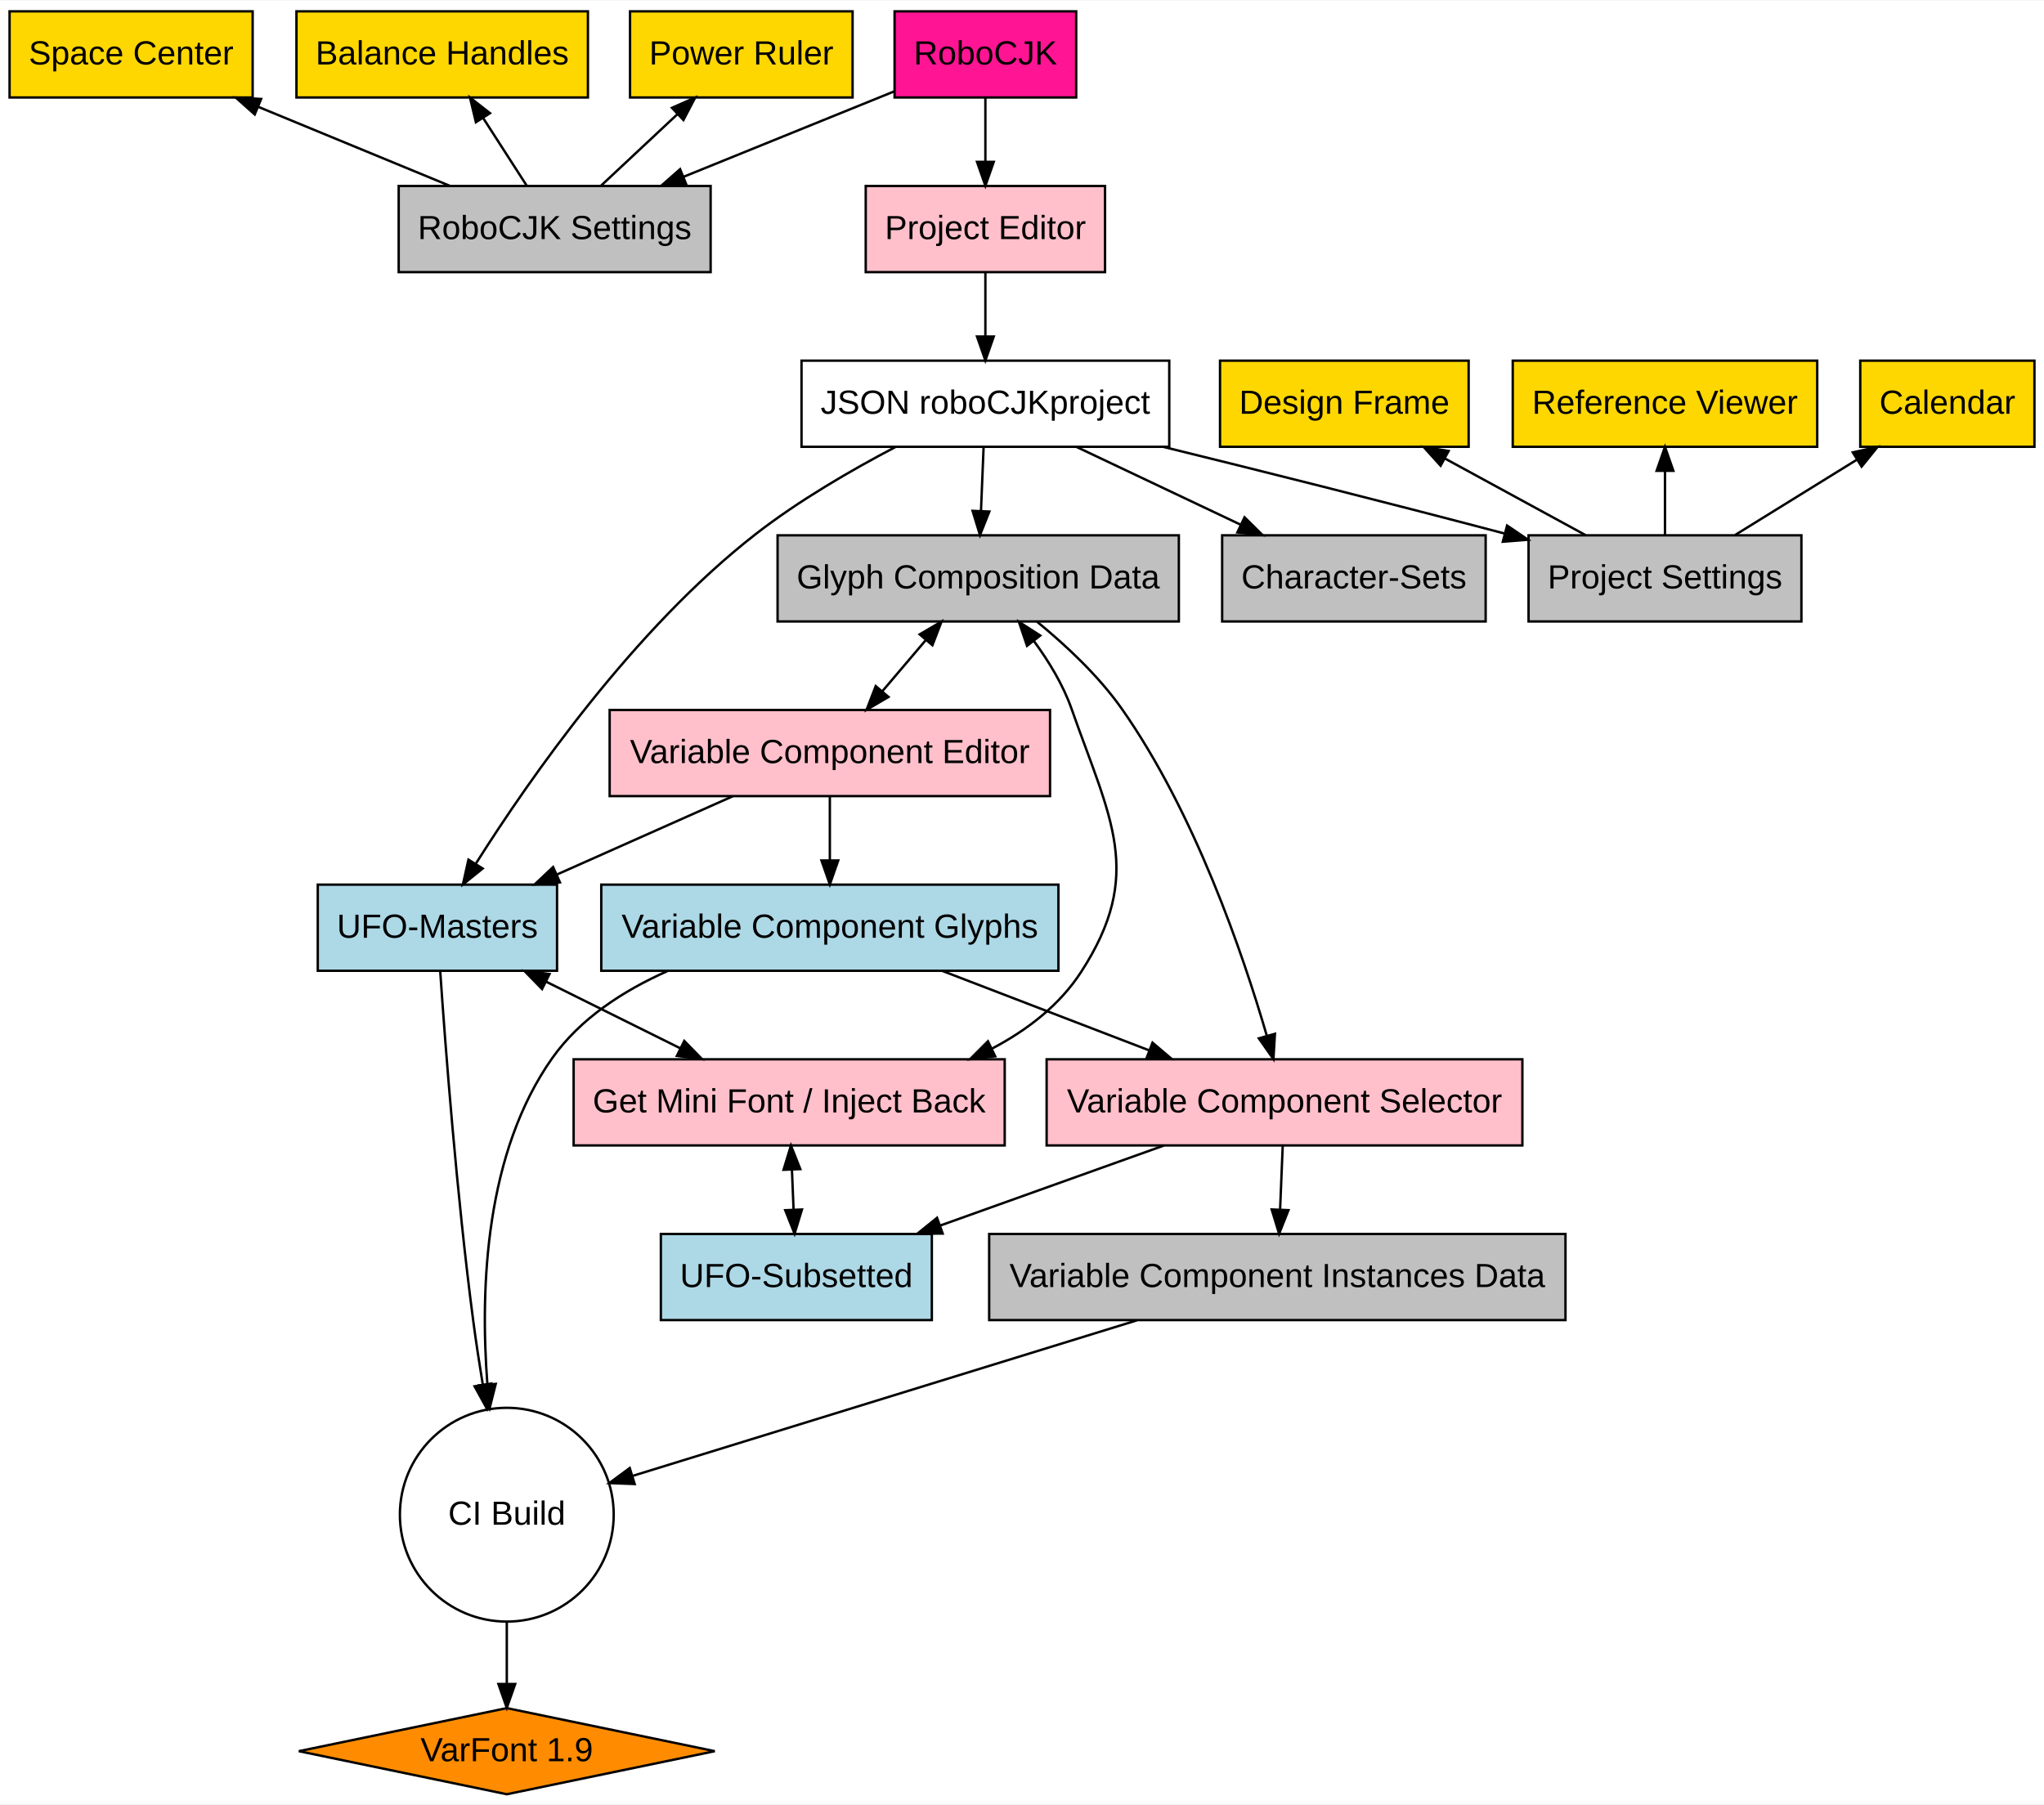
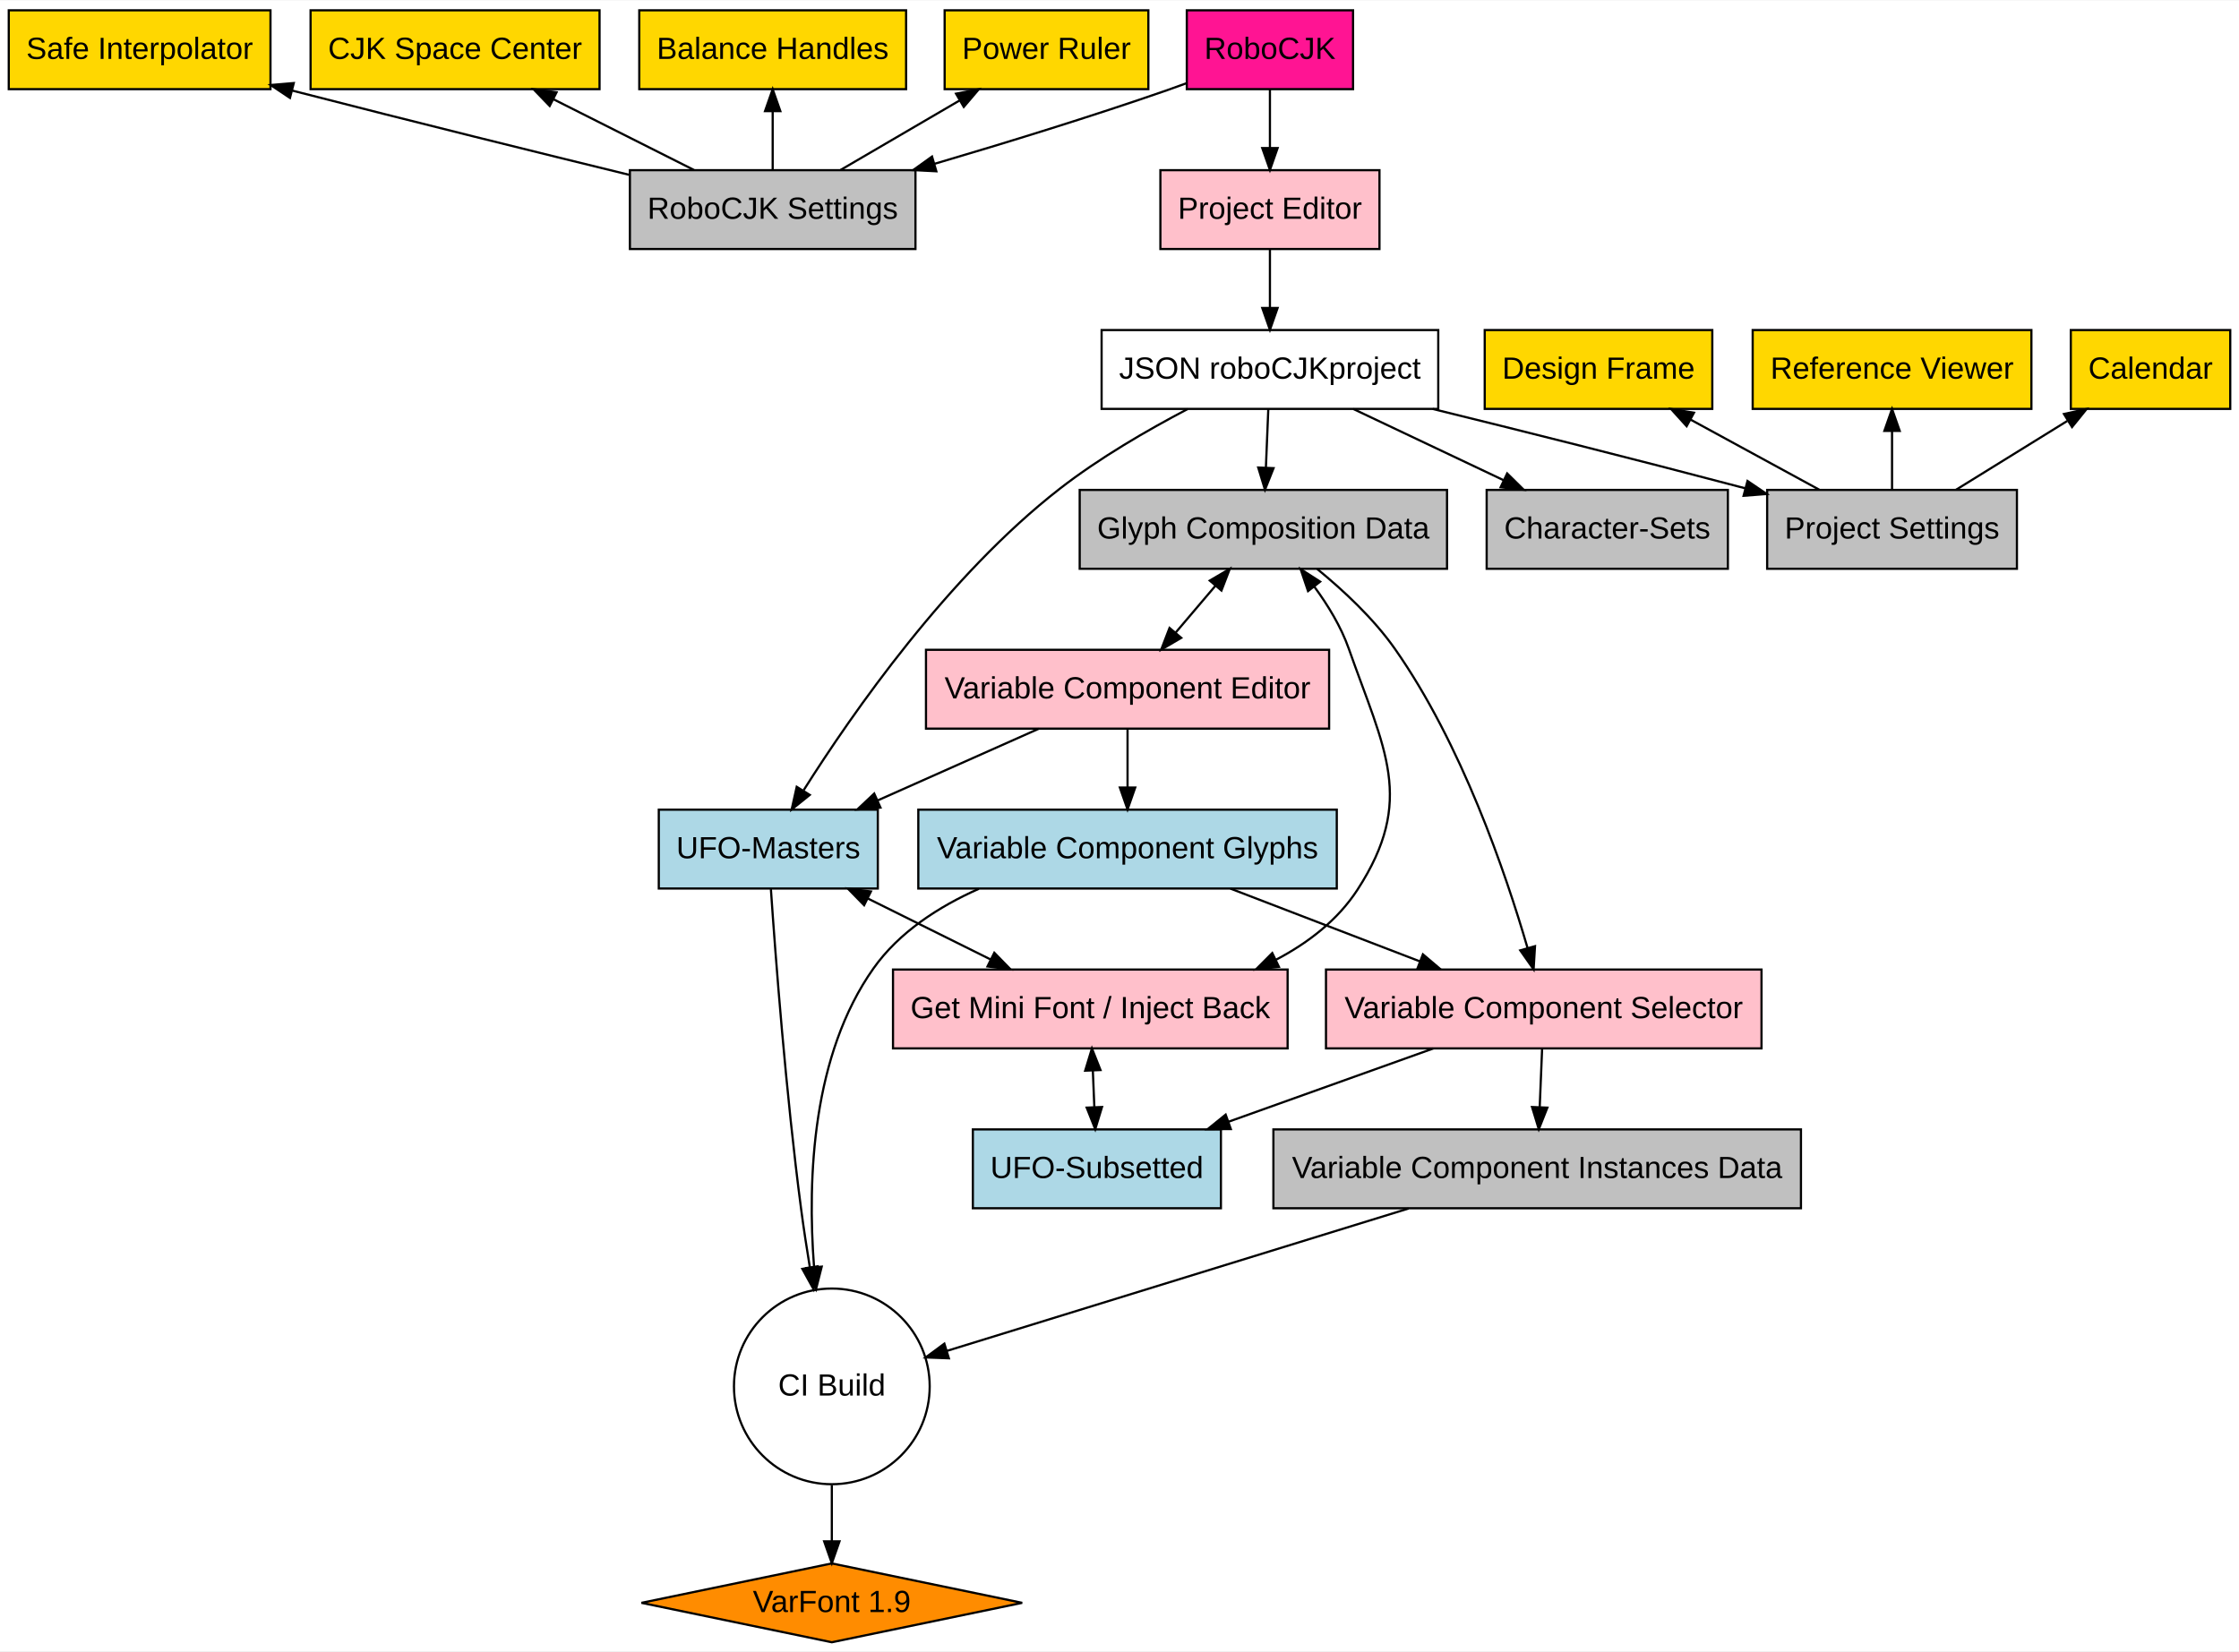
- <svg xmlns="http://www.w3.org/2000/svg" width="854pt" height="754pt" viewBox="0.00 0.00 854.18 753.68">
+ <svg xmlns="http://www.w3.org/2000/svg" width="1022pt" height="754pt" viewBox="0.00 0.00 1022.13 753.68">
  <g id="graph0" class="graph" transform="scale(1 1) rotate(0) translate(4 749.6755)">
-     <polygon fill="#ffffff" stroke="transparent" points="-4,4 -4,-749.676 850.184,-749.676 850.184,4 -4,4" />
+     <polygon fill="#ffffff" stroke="transparent" points="-4,4 -4,-749.676 1018.133,-749.676 1018.133,4 -4,4" />
    <g id="node1" class="node">
-       <polygon fill="#ff1493" stroke="#000000" points="369.841,-709.176 369.841,-745.176 445.739,-745.176 445.739,-709.176 369.841,-709.176" />
-       <text text-anchor="middle" x="407.79" y="-722.976" font-family="Arial" font-size="14.00" fill="#000000">RoboCJK</text>
+       <polygon fill="#ff1493" stroke="#000000" points="537.79,-709.176 537.79,-745.176 613.688,-745.176 613.688,-709.176 537.79,-709.176" />
+       <text text-anchor="middle" x="575.739" y="-722.976" font-family="Arial" font-size="14.00" fill="#000000">RoboCJK</text>
    </g>
    <g id="node2" class="node">
-       <polygon fill="#c0c0c0" stroke="#000000" points="162.61,-636.176 162.61,-672.176 292.971,-672.176 292.971,-636.176 162.61,-636.176" />
-       <text text-anchor="middle" x="227.79" y="-649.976" font-family="Arial" font-size="14.00" fill="#000000">RoboCJK Settings</text>
+       <polygon fill="#c0c0c0" stroke="#000000" points="283.559,-636.176 283.559,-672.176 413.919,-672.176 413.919,-636.176 283.559,-636.176" />
+       <text text-anchor="middle" x="348.739" y="-649.976" font-family="Arial" font-size="14.00" fill="#000000">RoboCJK Settings</text>
    </g>
    <g id="edge2" class="edge">
-       <path fill="none" stroke="#000000" d="M369.617,-711.694C344.027,-701.316 309.957,-687.499 281.624,-676.008" />
-       <polygon fill="#000000" stroke="#000000" points="282.838,-672.724 272.256,-672.209 280.207,-679.211 282.838,-672.724" />
+       <path fill="none" stroke="#000000" d="M537.616,-711.871C534.623,-710.761 531.638,-709.683 528.739,-708.676 494.221,-696.678 455.48,-684.754 422.806,-675.133" />
+       <polygon fill="#000000" stroke="#000000" points="423.453,-671.675 412.873,-672.223 421.486,-678.393 423.453,-671.675" />
    </g>
    <g id="node3" class="node">
-       <polygon fill="#ffc0cb" stroke="#000000" points="357.785,-636.176 357.785,-672.176 457.795,-672.176 457.795,-636.176 357.785,-636.176" />
-       <text text-anchor="middle" x="407.79" y="-649.976" font-family="Arial" font-size="14.00" fill="#000000">Project Editor</text>
+       <polygon fill="#ffc0cb" stroke="#000000" points="525.734,-636.176 525.734,-672.176 625.744,-672.176 625.744,-636.176 525.734,-636.176" />
+       <text text-anchor="middle" x="575.739" y="-649.976" font-family="Arial" font-size="14.00" fill="#000000">Project Editor</text>
    </g>
    <g id="edge1" class="edge">
-       <path fill="none" stroke="#000000" d="M407.79,-709.13C407.79,-701.058 407.79,-691.352 407.79,-682.357" />
-       <polygon fill="#000000" stroke="#000000" points="411.29,-682.266 407.79,-672.266 404.29,-682.266 411.29,-682.266" />
+       <path fill="none" stroke="#000000" d="M575.739,-709.13C575.739,-701.058 575.739,-691.352 575.739,-682.357" />
+       <polygon fill="#000000" stroke="#000000" points="579.239,-682.266 575.739,-672.266 572.239,-682.266 579.239,-682.266" />
    </g>
    <g id="node10" class="node">
-       <polygon fill="none" stroke="#000000" points="330.95,-563.176 330.95,-599.176 484.631,-599.176 484.631,-563.176 330.95,-563.176" />
-       <text text-anchor="middle" x="407.79" y="-576.976" font-family="Arial" font-size="14.00" fill="#000000">JSON roboCJKproject</text>
+       <polygon fill="none" stroke="#000000" points="498.898,-563.176 498.898,-599.176 652.58,-599.176 652.58,-563.176 498.898,-563.176" />
+       <text text-anchor="middle" x="575.739" y="-576.976" font-family="Arial" font-size="14.00" fill="#000000">JSON roboCJKproject</text>
    </g>
    <g id="edge6" class="edge">
-       <path fill="none" stroke="#000000" d="M407.79,-636.13C407.79,-628.058 407.79,-618.352 407.79,-609.357" />
-       <polygon fill="#000000" stroke="#000000" points="411.29,-609.266 407.79,-599.266 404.29,-609.266 411.29,-609.266" />
+       <path fill="none" stroke="#000000" d="M575.739,-636.13C575.739,-628.058 575.739,-618.352 575.739,-609.357" />
+       <polygon fill="#000000" stroke="#000000" points="579.239,-609.266 575.739,-599.266 572.239,-609.266 579.239,-609.266" />
    </g>
    <g id="node4" class="node">
-       <polygon fill="#ffc0cb" stroke="#000000" points="250.773,-417.175 250.773,-453.175 434.808,-453.175 434.808,-417.175 250.773,-417.175" />
-       <text text-anchor="middle" x="342.79" y="-430.976" font-family="Arial" font-size="14.00" fill="#000000">Variable Component Editor</text>
+       <polygon fill="#ffc0cb" stroke="#000000" points="418.722,-417.175 418.722,-453.175 602.757,-453.175 602.757,-417.175 418.722,-417.175" />
+       <text text-anchor="middle" x="510.739" y="-430.976" font-family="Arial" font-size="14.00" fill="#000000">Variable Component Editor</text>
    </g>
    <g id="node7" class="node">
-       <polygon fill="#add8e6" stroke="#000000" points="128.797,-344.175 128.797,-380.175 228.784,-380.175 228.784,-344.175 128.797,-344.175" />
-       <text text-anchor="middle" x="178.79" y="-357.976" font-family="Arial" font-size="14.00" fill="#000000">UFO-Masters</text>
+       <polygon fill="#add8e6" stroke="#000000" points="296.745,-344.175 296.745,-380.175 396.733,-380.175 396.733,-344.175 296.745,-344.175" />
+       <text text-anchor="middle" x="346.739" y="-357.976" font-family="Arial" font-size="14.00" fill="#000000">UFO-Masters</text>
    </g>
    <g id="edge11" class="edge">
-       <path fill="none" stroke="#000000" d="M302.251,-417.13C279.977,-407.216 252.163,-394.836 228.578,-384.337" />
-       <polygon fill="#000000" stroke="#000000" points="229.991,-381.135 219.432,-380.266 227.144,-387.53 229.991,-381.135" />
+       <path fill="none" stroke="#000000" d="M470.2,-417.13C447.925,-407.216 420.112,-394.836 396.527,-384.337" />
+       <polygon fill="#000000" stroke="#000000" points="397.94,-381.135 387.38,-380.266 395.093,-387.53 397.94,-381.135" />
    </g>
    <g id="node9" class="node">
-       <polygon fill="#add8e6" stroke="#000000" points="247.271,-344.175 247.271,-380.175 438.309,-380.175 438.309,-344.175 247.271,-344.175" />
-       <text text-anchor="middle" x="342.79" y="-357.976" font-family="Arial" font-size="14.00" fill="#000000">Variable Component Glyphs</text>
+       <polygon fill="#add8e6" stroke="#000000" points="415.22,-344.175 415.22,-380.175 606.258,-380.175 606.258,-344.175 415.22,-344.175" />
+       <text text-anchor="middle" x="510.739" y="-357.976" font-family="Arial" font-size="14.00" fill="#000000">Variable Component Glyphs</text>
    </g>
    <g id="edge5" class="edge">
-       <path fill="none" stroke="#000000" d="M342.79,-417.13C342.79,-409.058 342.79,-399.352 342.79,-390.357" />
-       <polygon fill="#000000" stroke="#000000" points="346.29,-390.266 342.79,-380.266 339.29,-390.266 346.29,-390.266" />
+       <path fill="none" stroke="#000000" d="M510.739,-417.13C510.739,-409.058 510.739,-399.352 510.739,-390.357" />
+       <polygon fill="#000000" stroke="#000000" points="514.239,-390.266 510.739,-380.266 507.239,-390.266 514.239,-390.266" />
    </g>
    <g id="node5" class="node">
-       <polygon fill="#ffc0cb" stroke="#000000" points="433.382,-271.175 433.382,-307.175 632.199,-307.175 632.199,-271.175 433.382,-271.175" />
-       <text text-anchor="middle" x="532.79" y="-284.976" font-family="Arial" font-size="14.00" fill="#000000">Variable Component Selector</text>
+       <polygon fill="#ffc0cb" stroke="#000000" points="601.33,-271.175 601.33,-307.175 800.148,-307.175 800.148,-271.175 601.33,-271.175" />
+       <text text-anchor="middle" x="700.739" y="-284.976" font-family="Arial" font-size="14.00" fill="#000000">Variable Component Selector</text>
    </g>
    <g id="node8" class="node">
-       <polygon fill="#add8e6" stroke="#000000" points="272.17,-198.175 272.17,-234.175 385.411,-234.175 385.411,-198.175 272.17,-198.175" />
-       <text text-anchor="middle" x="328.79" y="-211.976" font-family="Arial" font-size="14.00" fill="#000000">UFO-Subsetted</text>
+       <polygon fill="#add8e6" stroke="#000000" points="440.118,-198.175 440.118,-234.175 553.36,-234.175 553.36,-198.175 440.118,-198.175" />
+       <text text-anchor="middle" x="496.739" y="-211.976" font-family="Arial" font-size="14.00" fill="#000000">UFO-Subsetted</text>
    </g>
    <g id="edge16" class="edge">
-       <path fill="none" stroke="#000000" d="M482.363,-271.13C454.043,-260.996 418.525,-248.286 388.782,-237.643" />
-       <polygon fill="#000000" stroke="#000000" points="389.939,-234.34 379.344,-234.266 387.58,-240.93 389.939,-234.34" />
+       <path fill="none" stroke="#000000" d="M650.312,-271.13C621.992,-260.996 586.474,-248.286 556.731,-237.643" />
+       <polygon fill="#000000" stroke="#000000" points="557.888,-234.34 547.293,-234.266 555.529,-240.93 557.888,-234.34" />
    </g>
    <g id="node15" class="node">
-       <polygon fill="#c0c0c0" stroke="#000000" points="409.37,-198.175 409.37,-234.175 650.21,-234.175 650.21,-198.175 409.37,-198.175" />
-       <text text-anchor="middle" x="529.79" y="-211.976" font-family="Arial" font-size="14.00" fill="#000000">Variable Component Instances Data</text>
+       <polygon fill="#c0c0c0" stroke="#000000" points="577.319,-198.175 577.319,-234.175 818.159,-234.175 818.159,-198.175 577.319,-198.175" />
+       <text text-anchor="middle" x="697.739" y="-211.976" font-family="Arial" font-size="14.00" fill="#000000">Variable Component Instances Data</text>
    </g>
    <g id="edge19" class="edge">
-       <path fill="none" stroke="#000000" d="M532.049,-271.13C531.717,-263.058 531.318,-253.352 530.948,-244.357" />
-       <polygon fill="#000000" stroke="#000000" points="534.442,-244.114 530.534,-234.266 527.447,-244.401 534.442,-244.114" />
+       <path fill="none" stroke="#000000" d="M699.997,-271.13C699.666,-263.058 699.267,-253.352 698.897,-244.357" />
+       <polygon fill="#000000" stroke="#000000" points="702.39,-244.114 698.482,-234.266 695.396,-244.401 702.39,-244.114" />
    </g>
    <g id="node6" class="node">
-       <polygon fill="#ffc0cb" stroke="#000000" points="235.718,-271.175 235.718,-307.175 415.863,-307.175 415.863,-271.175 235.718,-271.175" />
-       <text text-anchor="middle" x="325.79" y="-284.976" font-family="Arial" font-size="14.00" fill="#000000">Get Mini Font / Inject Back</text>
+       <polygon fill="#ffc0cb" stroke="#000000" points="403.667,-271.175 403.667,-307.175 583.811,-307.175 583.811,-271.175 403.667,-271.175" />
+       <text text-anchor="middle" x="493.739" y="-284.976" font-family="Arial" font-size="14.00" fill="#000000">Get Mini Font / Inject Back</text>
    </g>
    <g id="edge4" class="edge">
-       <path fill="none" stroke="#000000" d="M326.946,-261.044C327.172,-255.565 327.408,-249.819 327.633,-244.339" />
-       <polygon fill="#000000" stroke="#000000" points="323.445,-260.995 326.532,-271.13 330.44,-261.283 323.445,-260.995" />
-       <polygon fill="#000000" stroke="#000000" points="331.133,-244.401 328.047,-234.266 324.139,-244.114 331.133,-244.401" />
+       <path fill="none" stroke="#000000" d="M494.895,-261.044C495.12,-255.565 495.356,-249.819 495.582,-244.339" />
+       <polygon fill="#000000" stroke="#000000" points="491.394,-260.995 494.481,-271.13 498.388,-261.283 491.394,-260.995" />
+       <polygon fill="#000000" stroke="#000000" points="499.082,-244.401 495.996,-234.266 492.088,-244.114 499.082,-244.401" />
    </g>
    <g id="edge3" class="edge">
-       <path fill="none" stroke="#000000" d="M224.164,-339.643C242.001,-330.785 262.441,-320.635 280.291,-311.77" />
-       <polygon fill="#000000" stroke="#000000" points="222.527,-336.548 215.127,-344.13 225.641,-342.817 222.527,-336.548" />
-       <polygon fill="#000000" stroke="#000000" points="281.962,-314.848 289.362,-307.266 278.849,-308.579 281.962,-314.848" />
+       <path fill="none" stroke="#000000" d="M392.112,-339.643C409.95,-330.785 430.39,-320.635 448.24,-311.77" />
+       <polygon fill="#000000" stroke="#000000" points="390.476,-336.548 383.076,-344.13 393.589,-342.817 390.476,-336.548" />
+       <polygon fill="#000000" stroke="#000000" points="449.911,-314.848 457.311,-307.266 446.797,-308.579 449.911,-314.848" />
    </g>
    <g id="node14" class="node">
-       <ellipse fill="none" stroke="#000000" cx="207.79" cy="-116.838" rx="44.676" ry="44.676" />
-       <text text-anchor="middle" x="207.79" y="-112.638" font-family="Arial" font-size="14.00" fill="#000000">CI Build</text>
+       <ellipse fill="none" stroke="#000000" cx="375.739" cy="-116.838" rx="44.676" ry="44.676" />
+       <text text-anchor="middle" x="375.739" y="-112.638" font-family="Arial" font-size="14.00" fill="#000000">CI Build</text>
    </g>
    <g id="edge17" class="edge">
-       <path fill="none" stroke="#000000" d="M179.976,-343.865C182.055,-313.434 186.812,-250.557 193.79,-197.675 194.928,-189.057 196.318,-179.954 197.777,-171.086" />
-       <polygon fill="#000000" stroke="#000000" points="201.23,-171.656 199.443,-161.213 194.328,-170.492 201.23,-171.656" />
+       <path fill="none" stroke="#000000" d="M347.925,-343.865C350.004,-313.434 354.76,-250.557 361.739,-197.675 362.876,-189.057 364.267,-179.954 365.726,-171.086" />
+       <polygon fill="#000000" stroke="#000000" points="369.179,-171.656 367.392,-161.213 362.277,-170.492 369.179,-171.656" />
    </g>
    <g id="edge15" class="edge">
-       <path fill="none" stroke="#000000" d="M389.757,-344.13C415.905,-334.084 448.641,-321.506 476.195,-310.92" />
-       <polygon fill="#000000" stroke="#000000" points="477.626,-314.12 485.706,-307.266 475.116,-307.585 477.626,-314.12" />
+       <path fill="none" stroke="#000000" d="M557.705,-344.13C583.854,-334.084 616.59,-321.506 644.144,-310.92" />
+       <polygon fill="#000000" stroke="#000000" points="645.575,-314.12 653.655,-307.266 643.065,-307.585 645.575,-314.12" />
    </g>
    <g id="edge18" class="edge">
-       <path fill="none" stroke="#000000" d="M274.91,-344.044C256.516,-335.875 238.479,-324.209 226.79,-307.675 198.971,-268.327 196.535,-212.471 199.672,-171.351" />
-       <polygon fill="#000000" stroke="#000000" points="203.172,-171.506 200.578,-161.234 196.2,-170.882 203.172,-171.506" />
+       <path fill="none" stroke="#000000" d="M442.859,-344.044C424.465,-335.875 406.428,-324.209 394.739,-307.675 366.92,-268.327 364.483,-212.471 367.621,-171.351" />
+       <polygon fill="#000000" stroke="#000000" points="371.121,-171.506 368.527,-161.234 364.149,-170.882 371.121,-171.506" />
    </g>
    <g id="edge8" class="edge">
-       <path fill="none" stroke="#000000" d="M370.2,-563.091C351.798,-553.444 329.788,-540.683 311.79,-526.676 260.975,-487.127 217.378,-424.588 194.949,-389.102" />
-       <polygon fill="#000000" stroke="#000000" points="197.709,-386.913 189.453,-380.273 191.766,-390.612 197.709,-386.913" />
+       <path fill="none" stroke="#000000" d="M538.148,-563.091C519.746,-553.444 497.737,-540.683 479.739,-526.676 428.923,-487.127 385.327,-424.588 362.898,-389.102" />
+       <polygon fill="#000000" stroke="#000000" points="365.658,-386.913 357.402,-380.273 359.715,-390.612 365.658,-386.913" />
    </g>
    <g id="node11" class="node">
-       <polygon fill="#c0c0c0" stroke="#000000" points="506.731,-490.175 506.731,-526.176 616.85,-526.176 616.85,-490.175 506.731,-490.175" />
-       <text text-anchor="middle" x="561.79" y="-503.976" font-family="Arial" font-size="14.00" fill="#000000">Character-Sets</text>
+       <polygon fill="#c0c0c0" stroke="#000000" points="674.679,-490.175 674.679,-526.176 784.799,-526.176 784.799,-490.175 674.679,-490.175" />
+       <text text-anchor="middle" x="729.739" y="-503.976" font-family="Arial" font-size="14.00" fill="#000000">Character-Sets</text>
    </g>
    <g id="edge7" class="edge">
-       <path fill="none" stroke="#000000" d="M445.858,-563.13C466.589,-553.303 492.429,-541.054 514.45,-530.616" />
-       <polygon fill="#000000" stroke="#000000" points="516.09,-533.712 523.627,-526.266 513.092,-527.387 516.09,-533.712" />
+       <path fill="none" stroke="#000000" d="M613.807,-563.13C634.538,-553.303 660.378,-541.054 682.399,-530.616" />
+       <polygon fill="#000000" stroke="#000000" points="684.039,-533.712 691.576,-526.266 681.04,-527.387 684.039,-533.712" />
    </g>
    <g id="node12" class="node">
-       <polygon fill="#c0c0c0" stroke="#000000" points="320.945,-490.175 320.945,-526.176 488.635,-526.176 488.635,-490.175 320.945,-490.175" />
-       <text text-anchor="middle" x="404.79" y="-503.976" font-family="Arial" font-size="14.00" fill="#000000">Glyph Composition Data</text>
+       <polygon fill="#c0c0c0" stroke="#000000" points="488.894,-490.175 488.894,-526.176 656.584,-526.176 656.584,-490.175 488.894,-490.175" />
+       <text text-anchor="middle" x="572.739" y="-503.976" font-family="Arial" font-size="14.00" fill="#000000">Glyph Composition Data</text>
    </g>
    <g id="edge9" class="edge">
-       <path fill="none" stroke="#000000" d="M407.049,-563.13C406.717,-555.058 406.318,-545.352 405.949,-536.357" />
-       <polygon fill="#000000" stroke="#000000" points="409.442,-536.114 405.534,-526.266 402.447,-536.401 409.442,-536.114" />
+       <path fill="none" stroke="#000000" d="M574.997,-563.13C574.666,-555.058 574.267,-545.352 573.897,-536.357" />
+       <polygon fill="#000000" stroke="#000000" points="577.39,-536.114 573.482,-526.266 570.396,-536.401 577.39,-536.114" />
    </g>
    <g id="node13" class="node">
-       <polygon fill="#c0c0c0" stroke="#000000" points="634.779,-490.175 634.779,-526.176 748.802,-526.176 748.802,-490.175 634.779,-490.175" />
-       <text text-anchor="middle" x="691.79" y="-503.976" font-family="Arial" font-size="14.00" fill="#000000">Project Settings</text>
+       <polygon fill="#c0c0c0" stroke="#000000" points="802.728,-490.175 802.728,-526.176 916.75,-526.176 916.75,-490.175 802.728,-490.175" />
+       <text text-anchor="middle" x="859.739" y="-503.976" font-family="Arial" font-size="14.00" fill="#000000">Project Settings</text>
    </g>
    <g id="edge10" class="edge">
-       <path fill="none" stroke="#000000" d="M482.086,-563.154C521.825,-553.385 571.824,-540.887 624.679,-526.939" />
-       <polygon fill="#000000" stroke="#000000" points="625.809,-530.261 634.58,-524.319 624.017,-523.494 625.809,-530.261" />
+       <path fill="none" stroke="#000000" d="M650.035,-563.154C689.774,-553.385 739.773,-540.887 792.628,-526.939" />
+       <polygon fill="#000000" stroke="#000000" points="793.757,-530.261 802.529,-524.319 791.966,-523.494 793.757,-530.261" />
    </g>
    <g id="edge12" class="edge">
-       <path fill="none" stroke="#000000" d="M382.875,-482.372C377.003,-475.459 370.654,-467.983 364.778,-461.065" />
-       <polygon fill="#000000" stroke="#000000" points="380.323,-484.774 389.464,-490.13 385.659,-480.243 380.323,-484.774" />
-       <polygon fill="#000000" stroke="#000000" points="367.296,-458.622 358.155,-453.266 361.961,-463.154 367.296,-458.622" />
+       <path fill="none" stroke="#000000" d="M550.824,-482.372C544.952,-475.459 538.603,-467.983 532.727,-461.065" />
+       <polygon fill="#000000" stroke="#000000" points="548.272,-484.774 557.413,-490.13 553.607,-480.243 548.272,-484.774" />
+       <polygon fill="#000000" stroke="#000000" points="535.245,-458.622 526.104,-453.266 529.909,-463.154 535.245,-458.622" />
    </g>
    <g id="edge14" class="edge">
-       <path fill="none" stroke="#000000" d="M429.377,-490.071C441.289,-480.329 455.079,-467.491 464.79,-453.675 495.229,-410.373 515.377,-351.376 525.379,-317.071" />
-       <polygon fill="#000000" stroke="#000000" points="528.799,-317.837 528.157,-307.262 522.064,-315.93 528.799,-317.837" />
+       <path fill="none" stroke="#000000" d="M597.326,-490.071C609.237,-480.329 623.028,-467.491 632.739,-453.675 663.178,-410.373 683.326,-351.376 693.327,-317.071" />
+       <polygon fill="#000000" stroke="#000000" points="696.748,-317.837 696.106,-307.262 690.013,-315.93 696.748,-317.837" />
    </g>
    <g id="edge13" class="edge">
-       <path fill="none" stroke="#000000" d="M428.033,-482.027C434.272,-473.546 440.261,-463.719 443.79,-453.675 460.009,-407.521 474.409,-384.721 447.79,-343.675 438.801,-329.814 425.371,-319.447 410.667,-311.703" />
-       <polygon fill="#000000" stroke="#000000" points="425.189,-479.983 421.792,-490.018 430.706,-484.291 425.189,-479.983" />
-       <polygon fill="#000000" stroke="#000000" points="411.902,-308.413 401.375,-307.212 408.856,-314.715 411.902,-308.413" />
+       <path fill="none" stroke="#000000" d="M595.982,-482.027C602.221,-473.546 608.21,-463.719 611.739,-453.675 627.958,-407.521 642.358,-384.721 615.739,-343.675 606.75,-329.814 593.32,-319.447 578.616,-311.703" />
+       <polygon fill="#000000" stroke="#000000" points="593.138,-479.983 589.741,-490.018 598.655,-484.291 593.138,-479.983" />
+       <polygon fill="#000000" stroke="#000000" points="579.851,-308.413 569.324,-307.212 576.805,-314.715 579.851,-308.413" />
    </g>
    <g id="node16" class="node">
-       <polygon fill="#ff8c00" stroke="#000000" points="207.79,-36 120.889,-18 207.79,0 294.692,-18 207.79,-36" />
-       <text text-anchor="middle" x="207.79" y="-13.8" font-family="Arial" font-size="14.00" fill="#000000">VarFont 1.9</text>
+       <polygon fill="#ff8c00" stroke="#000000" points="375.739,-36 288.838,-18 375.739,0 462.64,-18 375.739,-36" />
+       <text text-anchor="middle" x="375.739" y="-13.8" font-family="Arial" font-size="14.00" fill="#000000">VarFont 1.9</text>
    </g>
    <g id="edge21" class="edge">
-       <path fill="none" stroke="#000000" d="M207.79,-71.757C207.79,-63.077 207.79,-54.216 207.79,-46.258" />
-       <polygon fill="#000000" stroke="#000000" points="211.29,-46.067 207.79,-36.067 204.29,-46.067 211.29,-46.067" />
+       <path fill="none" stroke="#000000" d="M375.739,-71.757C375.739,-63.077 375.739,-54.216 375.739,-46.258" />
+       <polygon fill="#000000" stroke="#000000" points="379.239,-46.067 375.739,-36.067 372.239,-46.067 379.239,-46.067" />
    </g>
    <g id="edge20" class="edge">
-       <path fill="none" stroke="#000000" d="M471.105,-198.071C410.916,-179.503 318.153,-150.885 260.313,-133.041" />
-       <polygon fill="#000000" stroke="#000000" points="261.226,-129.66 250.638,-130.056 259.162,-136.349 261.226,-129.66" />
+       <path fill="none" stroke="#000000" d="M639.054,-198.071C578.865,-179.503 486.102,-150.885 428.262,-133.041" />
+       <polygon fill="#000000" stroke="#000000" points="429.175,-129.66 418.587,-130.056 427.111,-136.349 429.175,-129.66" />
    </g>
    <g id="node17" class="node">
-       <polygon fill="#ffd700" stroke="#000000" points="0,-709.176 0,-745.176 101.581,-745.176 101.581,-709.176 0,-709.176" />
-       <text text-anchor="middle" x="50.79" y="-722.976" font-family="Arial" font-size="14.00" fill="#000000">Space Center</text>
+       <polygon fill="#ffd700" stroke="#000000" points="137.782,-709.176 137.782,-745.176 269.696,-745.176 269.696,-709.176 137.782,-709.176" />
+       <text text-anchor="middle" x="203.739" y="-722.976" font-family="Arial" font-size="14.00" fill="#000000">CJK Space Center</text>
    </g>
    <g id="edge22" class="edge">
-       <path fill="none" stroke="#000000" d="M104.07,-705.201C129.583,-694.679 159.763,-682.232 183.927,-672.266" />
-       <polygon fill="#000000" stroke="#000000" points="102.453,-702.082 94.543,-709.13 105.122,-708.553 102.453,-702.082" />
+       <path fill="none" stroke="#000000" d="M248.773,-704.503C269.374,-694.132 293.446,-682.013 312.806,-672.266" />
+       <polygon fill="#000000" stroke="#000000" points="246.94,-701.508 239.582,-709.13 250.088,-707.76 246.94,-701.508" />
    </g>
    <g id="node18" class="node">
-       <polygon fill="#ffd700" stroke="#000000" points="119.886,-709.176 119.886,-745.176 241.694,-745.176 241.694,-709.176 119.886,-709.176" />
-       <text text-anchor="middle" x="180.79" y="-722.976" font-family="Arial" font-size="14.00" fill="#000000">Balance Handles</text>
+       <polygon fill="#ffd700" stroke="#000000" points="287.835,-709.176 287.835,-745.176 409.643,-745.176 409.643,-709.176 287.835,-709.176" />
+       <text text-anchor="middle" x="348.739" y="-722.976" font-family="Arial" font-size="14.00" fill="#000000">Balance Handles</text>
    </g>
    <g id="edge23" class="edge">
-       <path fill="none" stroke="#000000" d="M197.963,-700.504C204.009,-691.112 210.659,-680.783 216.143,-672.266" />
-       <polygon fill="#000000" stroke="#000000" points="194.879,-698.828 192.408,-709.13 200.764,-702.617 194.879,-698.828" />
+       <path fill="none" stroke="#000000" d="M348.739,-699.044C348.739,-690.052 348.739,-680.344 348.739,-672.266" />
+       <polygon fill="#000000" stroke="#000000" points="345.239,-699.13 348.739,-709.13 352.239,-699.131 345.239,-699.13" />
    </g>
    <g id="node19" class="node">
-       <polygon fill="#ffd700" stroke="#000000" points="259.291,-709.176 259.291,-745.176 352.29,-745.176 352.29,-709.176 259.291,-709.176" />
-       <text text-anchor="middle" x="305.79" y="-722.976" font-family="Arial" font-size="14.00" fill="#000000">Power Ruler</text>
+       <polygon fill="#ffd700" stroke="#000000" points="427.24,-709.176 427.24,-745.176 520.238,-745.176 520.238,-709.176 427.24,-709.176" />
+       <text text-anchor="middle" x="473.739" y="-722.976" font-family="Arial" font-size="14.00" fill="#000000">Power Ruler</text>
    </g>
    <g id="edge24" class="edge">
-       <path fill="none" stroke="#000000" d="M279.142,-702.235C268.63,-692.397 256.783,-681.31 247.12,-672.266" />
-       <polygon fill="#000000" stroke="#000000" points="276.817,-704.853 286.509,-709.13 281.6,-699.742 276.817,-704.853" />
+       <path fill="none" stroke="#000000" d="M433.954,-703.941C416.411,-693.696 396.105,-681.837 379.716,-672.266" />
+       <polygon fill="#000000" stroke="#000000" points="432.44,-707.11 442.84,-709.13 435.97,-701.065 432.44,-707.11" />
    </g>
    <g id="node20" class="node">
-       <polygon fill="#ffd700" stroke="#000000" points="505.845,-563.176 505.845,-599.176 609.736,-599.176 609.736,-563.176 505.845,-563.176" />
-       <text text-anchor="middle" x="557.79" y="-576.976" font-family="Arial" font-size="14.00" fill="#000000">Design Frame</text>
+       <polygon fill="#ffd700" stroke="#000000" points="0,-709.176 0,-745.176 119.478,-745.176 119.478,-709.176 0,-709.176" />
+       <text text-anchor="middle" x="59.739" y="-722.976" font-family="Arial" font-size="14.00" fill="#000000">Safe Interpolator</text>
    </g>
    <g id="edge25" class="edge">
-       <path fill="none" stroke="#000000" d="M599.923,-558.222C618.846,-547.914 640.853,-535.925 658.583,-526.266" />
-       <polygon fill="#000000" stroke="#000000" points="598.021,-555.273 590.914,-563.13 601.37,-561.42 598.021,-555.273" />
+       <path fill="none" stroke="#000000" d="M129.546,-708.489C186.95,-693.732 241.804,-680.18 283.196,-670.065" />
+       <polygon fill="#000000" stroke="#000000" points="128.37,-705.177 119.56,-711.062 130.117,-711.956 128.37,-705.177" />
    </g>
    <g id="node21" class="node">
-       <polygon fill="#ffd700" stroke="#000000" points="628.172,-563.176 628.172,-599.176 755.409,-599.176 755.409,-563.176 628.172,-563.176" />
-       <text text-anchor="middle" x="691.79" y="-576.976" font-family="Arial" font-size="14.00" fill="#000000">Reference Viewer</text>
+       <polygon fill="#ffd700" stroke="#000000" points="673.794,-563.176 673.794,-599.176 777.684,-599.176 777.684,-563.176 673.794,-563.176" />
+       <text text-anchor="middle" x="725.739" y="-576.976" font-family="Arial" font-size="14.00" fill="#000000">Design Frame</text>
    </g>
    <g id="edge26" class="edge">
-       <path fill="none" stroke="#000000" d="M691.79,-553.044C691.79,-544.052 691.79,-534.344 691.79,-526.266" />
-       <polygon fill="#000000" stroke="#000000" points="688.29,-553.13 691.79,-563.13 695.29,-553.131 688.29,-553.13" />
+       <path fill="none" stroke="#000000" d="M767.872,-558.222C786.795,-547.914 808.802,-535.925 826.532,-526.266" />
+       <polygon fill="#000000" stroke="#000000" points="765.97,-555.273 758.863,-563.13 769.319,-561.42 765.97,-555.273" />
    </g>
    <g id="node22" class="node">
-       <polygon fill="#ffd700" stroke="#000000" points="773.397,-563.176 773.397,-599.176 846.184,-599.176 846.184,-563.176 773.397,-563.176" />
-       <text text-anchor="middle" x="809.79" y="-576.976" font-family="Arial" font-size="14.00" fill="#000000">Calendar</text>
+       <polygon fill="#ffd700" stroke="#000000" points="796.121,-563.176 796.121,-599.176 923.358,-599.176 923.358,-563.176 796.121,-563.176" />
+       <text text-anchor="middle" x="859.739" y="-576.976" font-family="Arial" font-size="14.00" fill="#000000">Reference Viewer</text>
    </g>
    <g id="edge27" class="edge">
-       <path fill="none" stroke="#000000" d="M771.777,-557.659C755.321,-547.478 736.361,-535.749 721.032,-526.266" />
-       <polygon fill="#000000" stroke="#000000" points="770.276,-560.846 780.622,-563.13 773.959,-554.893 770.276,-560.846" />
+       <path fill="none" stroke="#000000" d="M859.739,-553.044C859.739,-544.052 859.739,-534.344 859.739,-526.266" />
+       <polygon fill="#000000" stroke="#000000" points="856.239,-553.13 859.739,-563.13 863.239,-553.131 856.239,-553.13" />
+     </g>
+     <g id="node23" class="node">
+       <polygon fill="#ffd700" stroke="#000000" points="941.346,-563.176 941.346,-599.176 1014.133,-599.176 1014.133,-563.176 941.346,-563.176" />
+       <text text-anchor="middle" x="977.739" y="-576.976" font-family="Arial" font-size="14.00" fill="#000000">Calendar</text>
+     </g>
+     <g id="edge28" class="edge">
+       <path fill="none" stroke="#000000" d="M939.725,-557.659C923.27,-547.478 904.31,-535.749 888.981,-526.266" />
+       <polygon fill="#000000" stroke="#000000" points="938.225,-560.846 948.571,-563.13 941.908,-554.893 938.225,-560.846" />
    </g>
  </g>
</svg>
